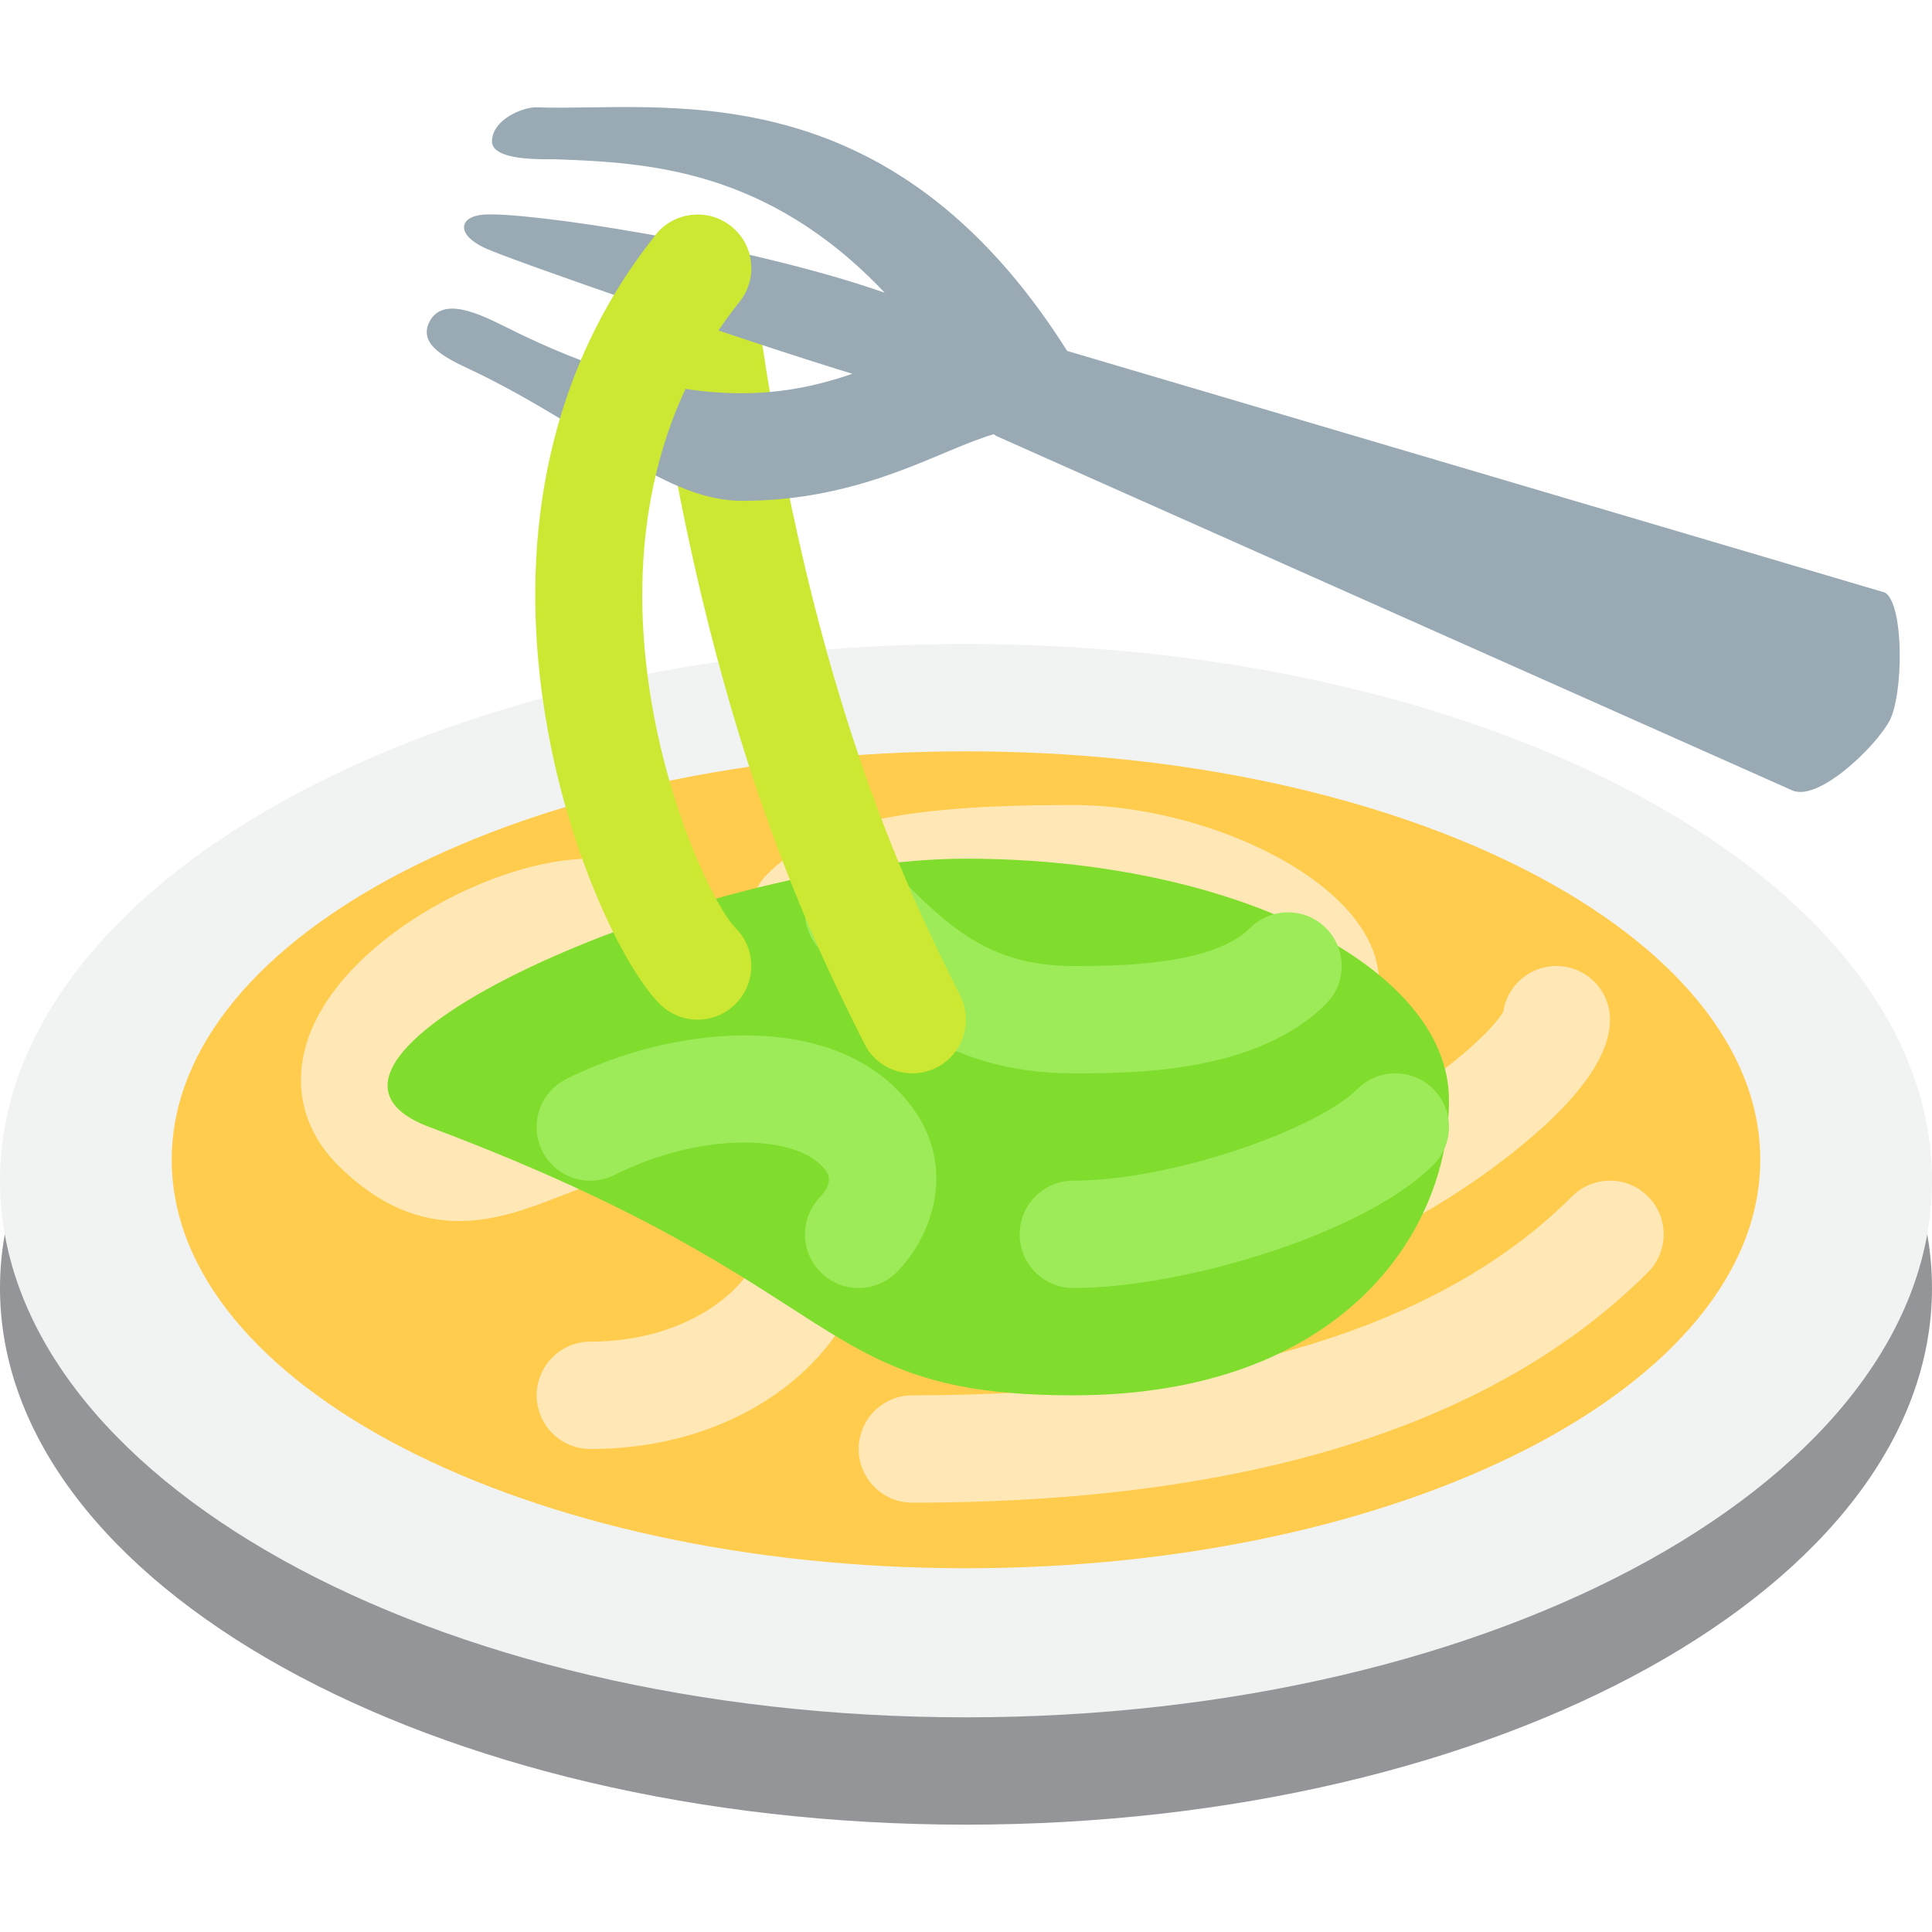
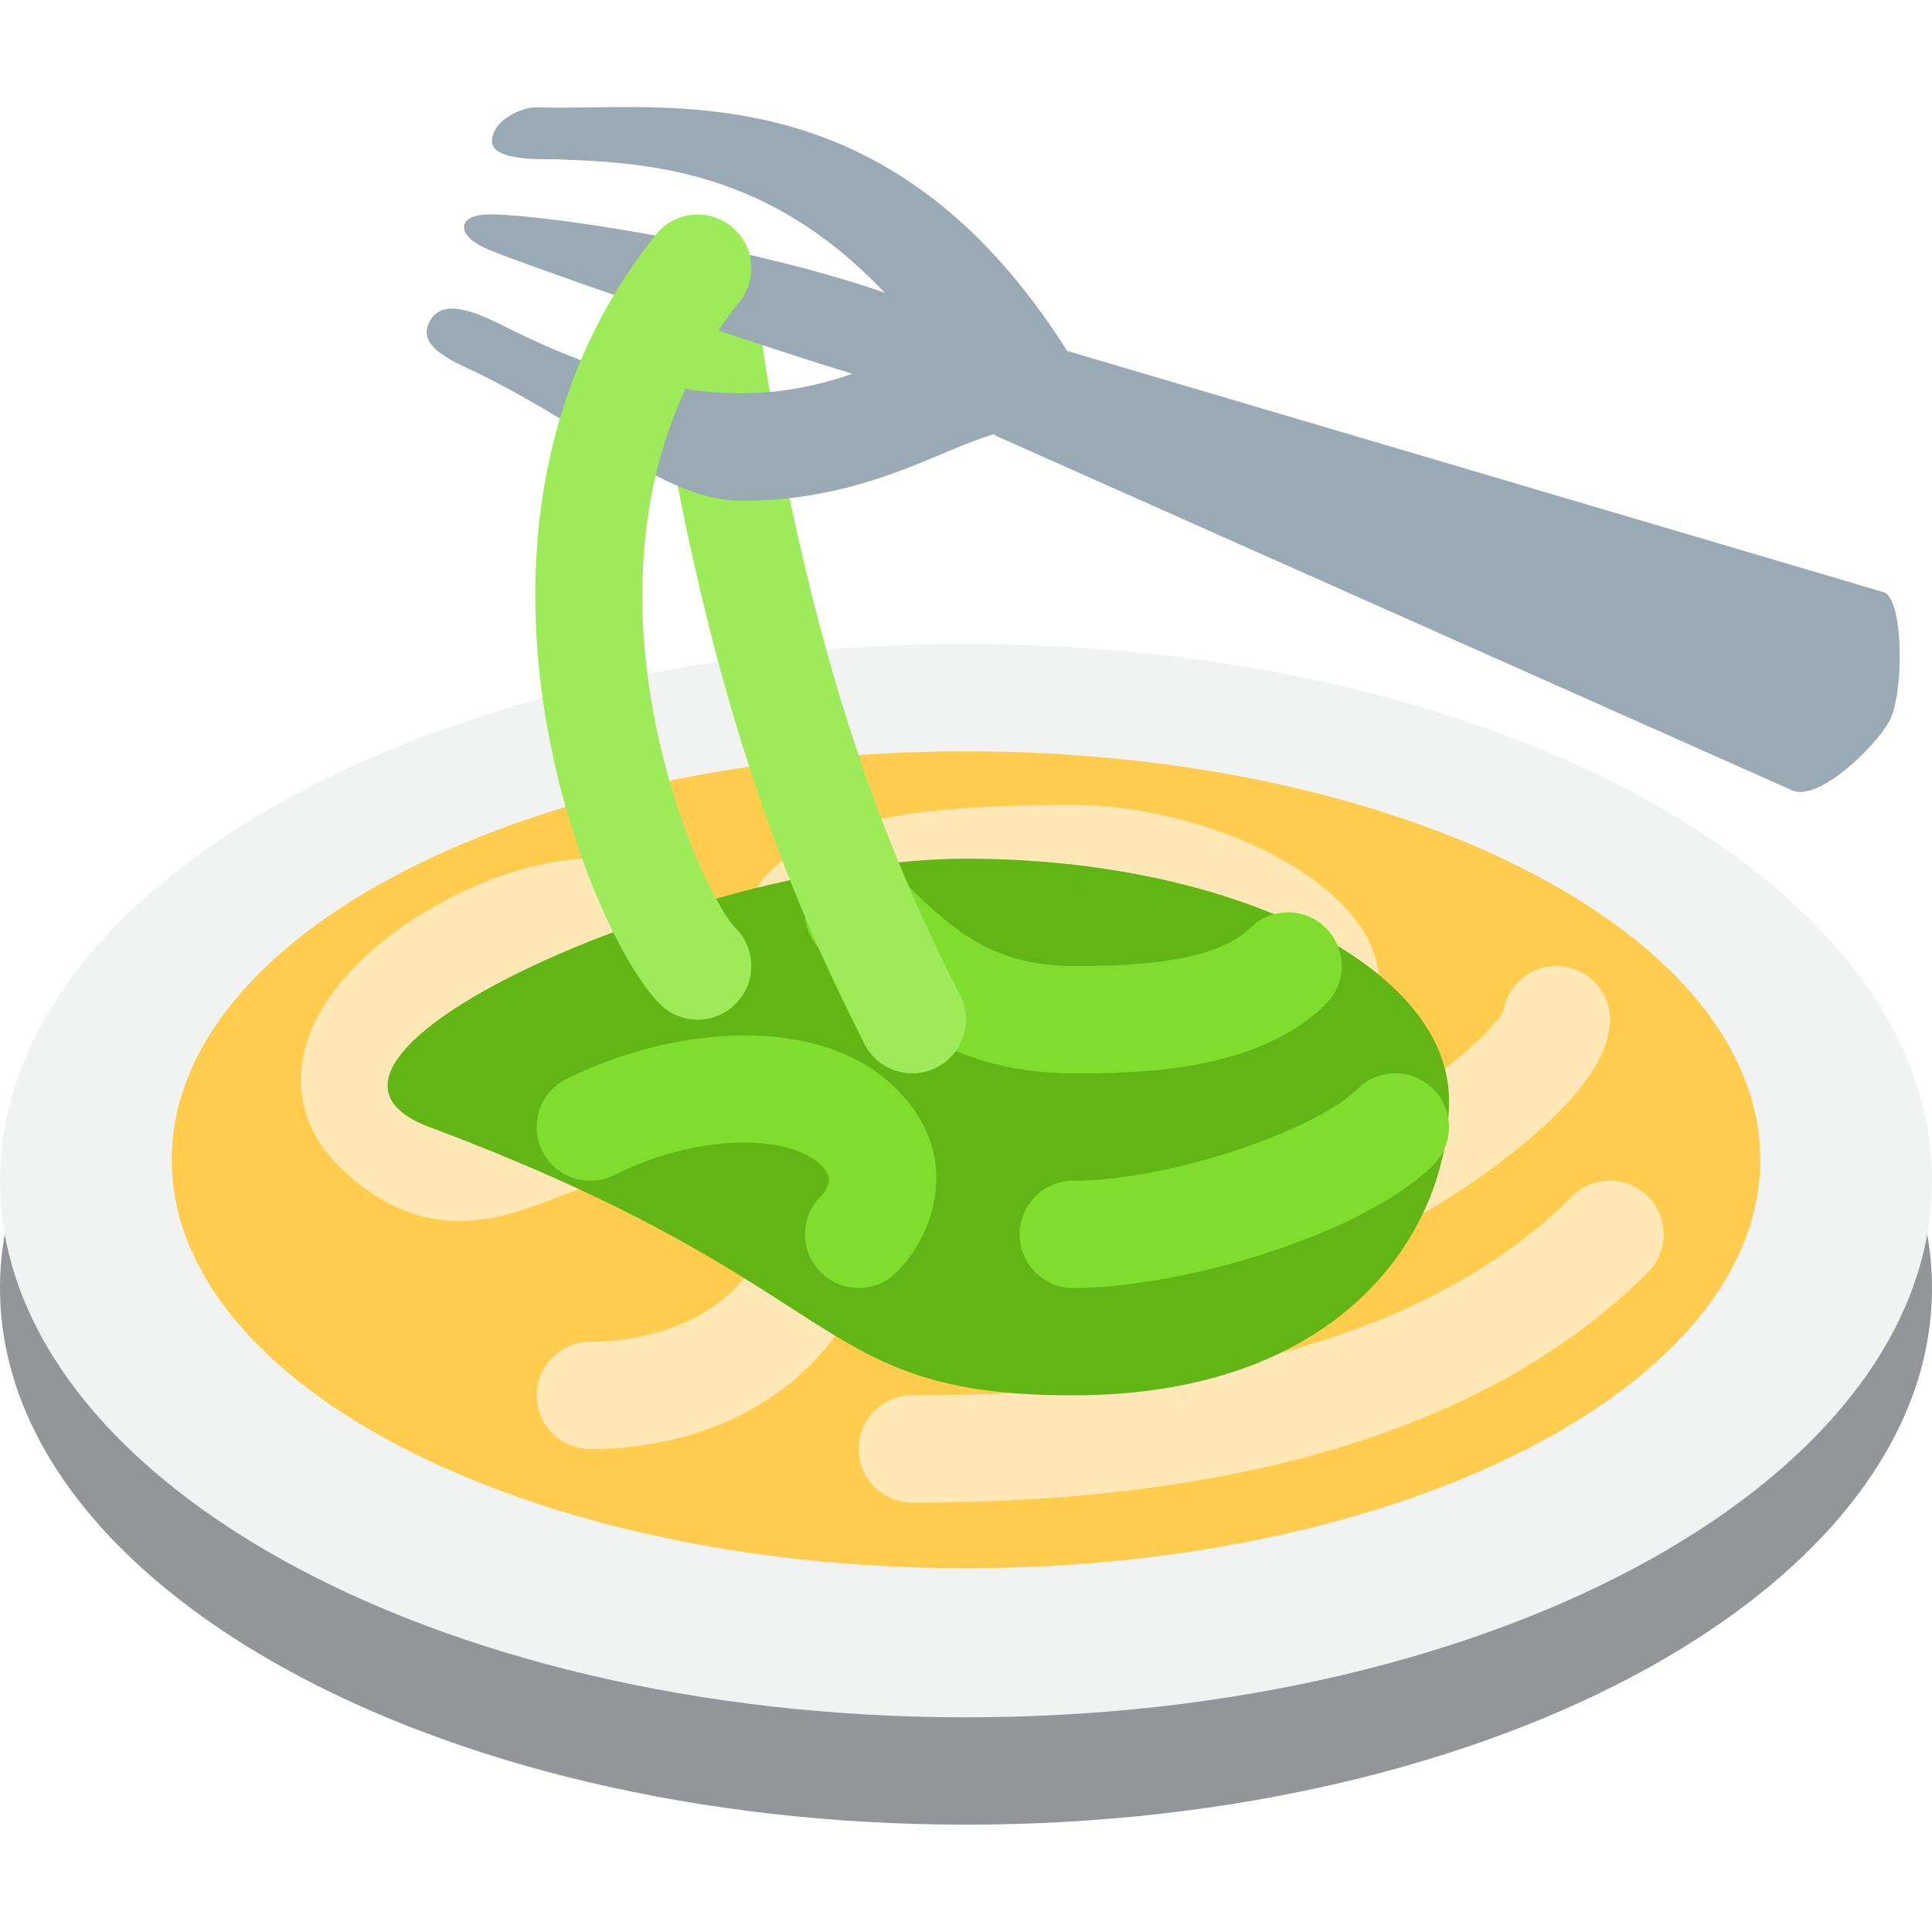
<svg xmlns="http://www.w3.org/2000/svg" viewBox="0 0 36 36">
  <ellipse fill="#939598" cx="18" cy="24" rx="18" ry="10" />
  <ellipse fill="#F1F2F2" cx="18" cy="22" rx="18" ry="10" />
  <ellipse fill="#FFCC4D" cx="18" cy="21.611" rx="14.8" ry="7.611" />
  <path fill="#FFE8B6" d="M11 27c-.552 0-1-.447-1-1s.448-1 1-1c1.898 0 3.082-1.085 3.174-1.835.091-.736-.96-1.081-1.417-1.195-.906-.225-1.58.033-2.358.335-1.068.414-2.531.978-4.106-.598-.689-.688-.868-1.604-.492-2.513C6.534 17.425 9.245 16 11 16c.552 0 1 .448 1 1s-.448 1-1 1c-1.115 0-2.995 1.099-3.351 1.96-.074.178-.044.23.058.333.629.628.928.548 1.971.147.862-.334 2.042-.79 3.564-.409 2.384.596 3.07 2.136 2.917 3.379C15.942 25.174 13.953 27 11 27zm6 1c-.552 0-1-.447-1-1s.448-1 1-1c5.697 0 9.833-1.247 12.293-3.707.391-.391 1.023-.391 1.414 0s.391 1.023 0 1.414C27.858 26.556 23.247 28 17 28z" />
  <path fill="#FFE8B6" d="M21.349 24.16c-.537 0-1.069-.06-1.591-.191-.543-.135-2.194-.548-2.246-1.883-.038-1 .661-2.172 5.938-3.957C22.875 17.66 21.492 17 20 17c-2.513 0-3.797.211-4.293.707-.391.391-1.023.391-1.414 0s-.391-1.023 0-1.414C15.248 15.338 16.741 15 20 15c2.396 0 5.396 1.333 5.676 3.053.107.662-.193 1.506-1.359 1.895-2.583.861-3.921 1.549-4.501 1.957.112.039.253.081.427.125 3.231.804 7.322-2.366 7.768-3.18.072-.481.488-.85.989-.85.553 0 1 .448 1 1 0 .706-.635 1.56-1.887 2.537-1.743 1.361-4.289 2.622-6.764 2.623z" />
-   <path fill="#80DD2E" d="M27 20.5c0 2.485-2.029 5.5-7 5.5s-4-2-12-5c-3.376-1.266 5.029-5 10-5s9 2.015 9 4.5z" />
-   <path fill="#9DEB59" d="M16 24c-.256 0-.512-.098-.707-.293-.391-.391-.391-1.023 0-1.414.281-.305.112-.474 0-.586-.558-.558-2.238-.616-3.846.188-.495.247-1.095.047-1.342-.447-.247-.494-.047-1.095.447-1.342 1.977-.988 4.726-1.242 6.154.188 1.252 1.252.686 2.728 0 3.414-.194.194-.45.292-.706.292zm4-4c-2.414 0-3.685-1.271-4.707-2.293-.391-.391-.391-1.023 0-1.414s1.023-.391 1.414 0C17.661 17.247 18.414 18 20 18c.773 0 2.586 0 3.293-.707.391-.391 1.023-.391 1.414 0s.391 1.023 0 1.414C23.414 20 21.108 20 20 20zm0 4c-.553 0-1-.447-1-1s.447-1 1-1c1.847 0 4.548-.962 5.293-1.707.391-.391 1.023-.391 1.414 0s.391 1.023 0 1.414C25.416 22.998 22.041 24 20 24z" />
-   <path fill="#CDE833" d="M17.001 20c-.367 0-.72-.202-.896-.553-.999-1.997-3.077-6.153-4.098-14.323-.068-.548.32-1.048.868-1.116.544-.07 1.048.32 1.116.868.979 7.83 2.953 11.779 3.902 13.677.247.494.047 1.095-.447 1.342-.142.071-.295.105-.445.105z" />
+   <path fill="#61B616" d="M27 20.5c0 2.485-2.029 5.5-7 5.5s-4-2-12-5c-3.376-1.266 5.029-5 10-5s9 2.015 9 4.5z" />
+   <path fill="#80DD2E" d="M16 24c-.256 0-.512-.098-.707-.293-.391-.391-.391-1.023 0-1.414.281-.305.112-.474 0-.586-.558-.558-2.238-.616-3.846.188-.495.247-1.095.047-1.342-.447-.247-.494-.047-1.095.447-1.342 1.977-.988 4.726-1.242 6.154.188 1.252 1.252.686 2.728 0 3.414-.194.194-.45.292-.706.292zm4-4c-2.414 0-3.685-1.271-4.707-2.293-.391-.391-.391-1.023 0-1.414s1.023-.391 1.414 0C17.661 17.247 18.414 18 20 18c.773 0 2.586 0 3.293-.707.391-.391 1.023-.391 1.414 0s.391 1.023 0 1.414C23.414 20 21.108 20 20 20zm0 4c-.553 0-1-.447-1-1s.447-1 1-1c1.847 0 4.548-.962 5.293-1.707.391-.391 1.023-.391 1.414 0s.391 1.023 0 1.414C25.416 22.998 22.041 24 20 24z" />
+   <path fill="#9DEB59" d="M17.001 20c-.367 0-.72-.202-.896-.553-.999-1.997-3.077-6.153-4.098-14.323-.068-.548.32-1.048.868-1.116.544-.07 1.048.32 1.116.868.979 7.83 2.953 11.779 3.902 13.677.247.494.047 1.095-.447 1.342-.142.071-.295.105-.445.105z" />
  <path fill="#99AAB5" d="M35.125 11.042l-15.24-4.503C16.534 1.23 12.319 2.084 10 2c-.25-.009-.819.22-.833.625-.015.392 1.026.337 1.186.343 1.705.062 3.945.176 6.132 2.486C13.827 4.528 9.744 3.933 9 4c-.458.042-.5.375.042.625.445.206 4.572 1.647 6.84 2.34-1.419.489-3.286.715-6.434-.86C8.951 5.857 8.247 5.506 8 6c-.247.494.506.753 1 1 2.16 1.08 3.43 2.332 4.823 2.332 1.656 0 2.854-.505 3.792-.899.333-.14.634-.263.903-.343.016.01.028.024.044.033l14.805 6.592c.485.265 1.572-.791 1.837-1.275.265-.486.28-2.175-.079-2.398z" />
-   <path fill="#CDE833" d="M13 19c-.256 0-.512-.098-.707-.293-1.315-1.315-4.446-8.867-.074-14.332.345-.432.976-.501 1.405-.156.432.345.502.974.156 1.405-3.648 4.561-.778 10.963-.074 11.668.391.391.391 1.023 0 1.414-.194.196-.45.294-.706.294z" />
+   <path fill="#9DEB59" d="M13 19c-.256 0-.512-.098-.707-.293-1.315-1.315-4.446-8.867-.074-14.332.345-.432.976-.501 1.405-.156.432.345.502.974.156 1.405-3.648 4.561-.778 10.963-.074 11.668.391.391.391 1.023 0 1.414-.194.196-.45.294-.706.294z" />
</svg>
